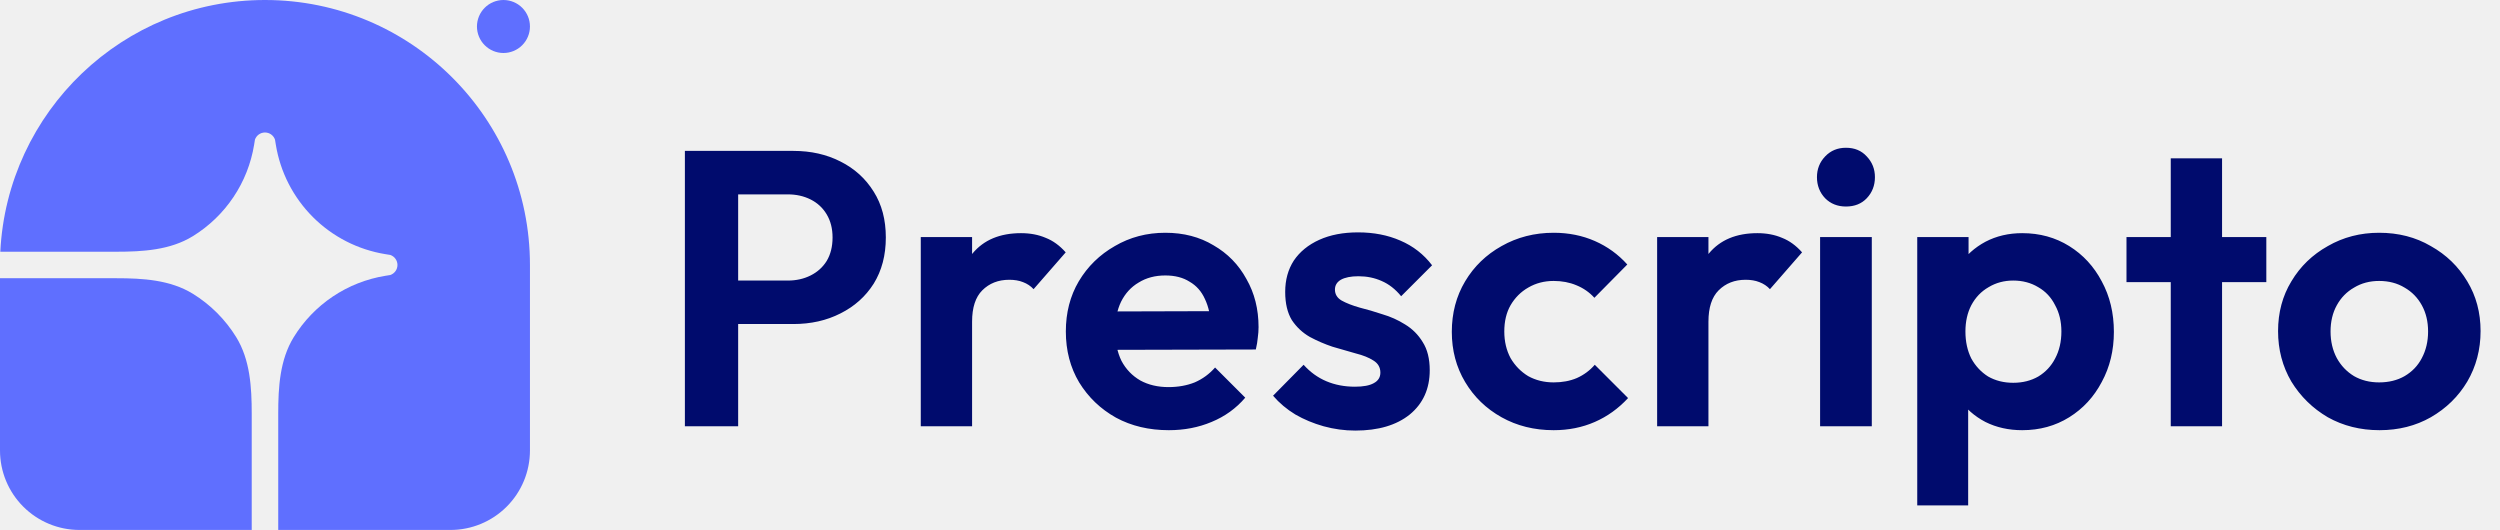
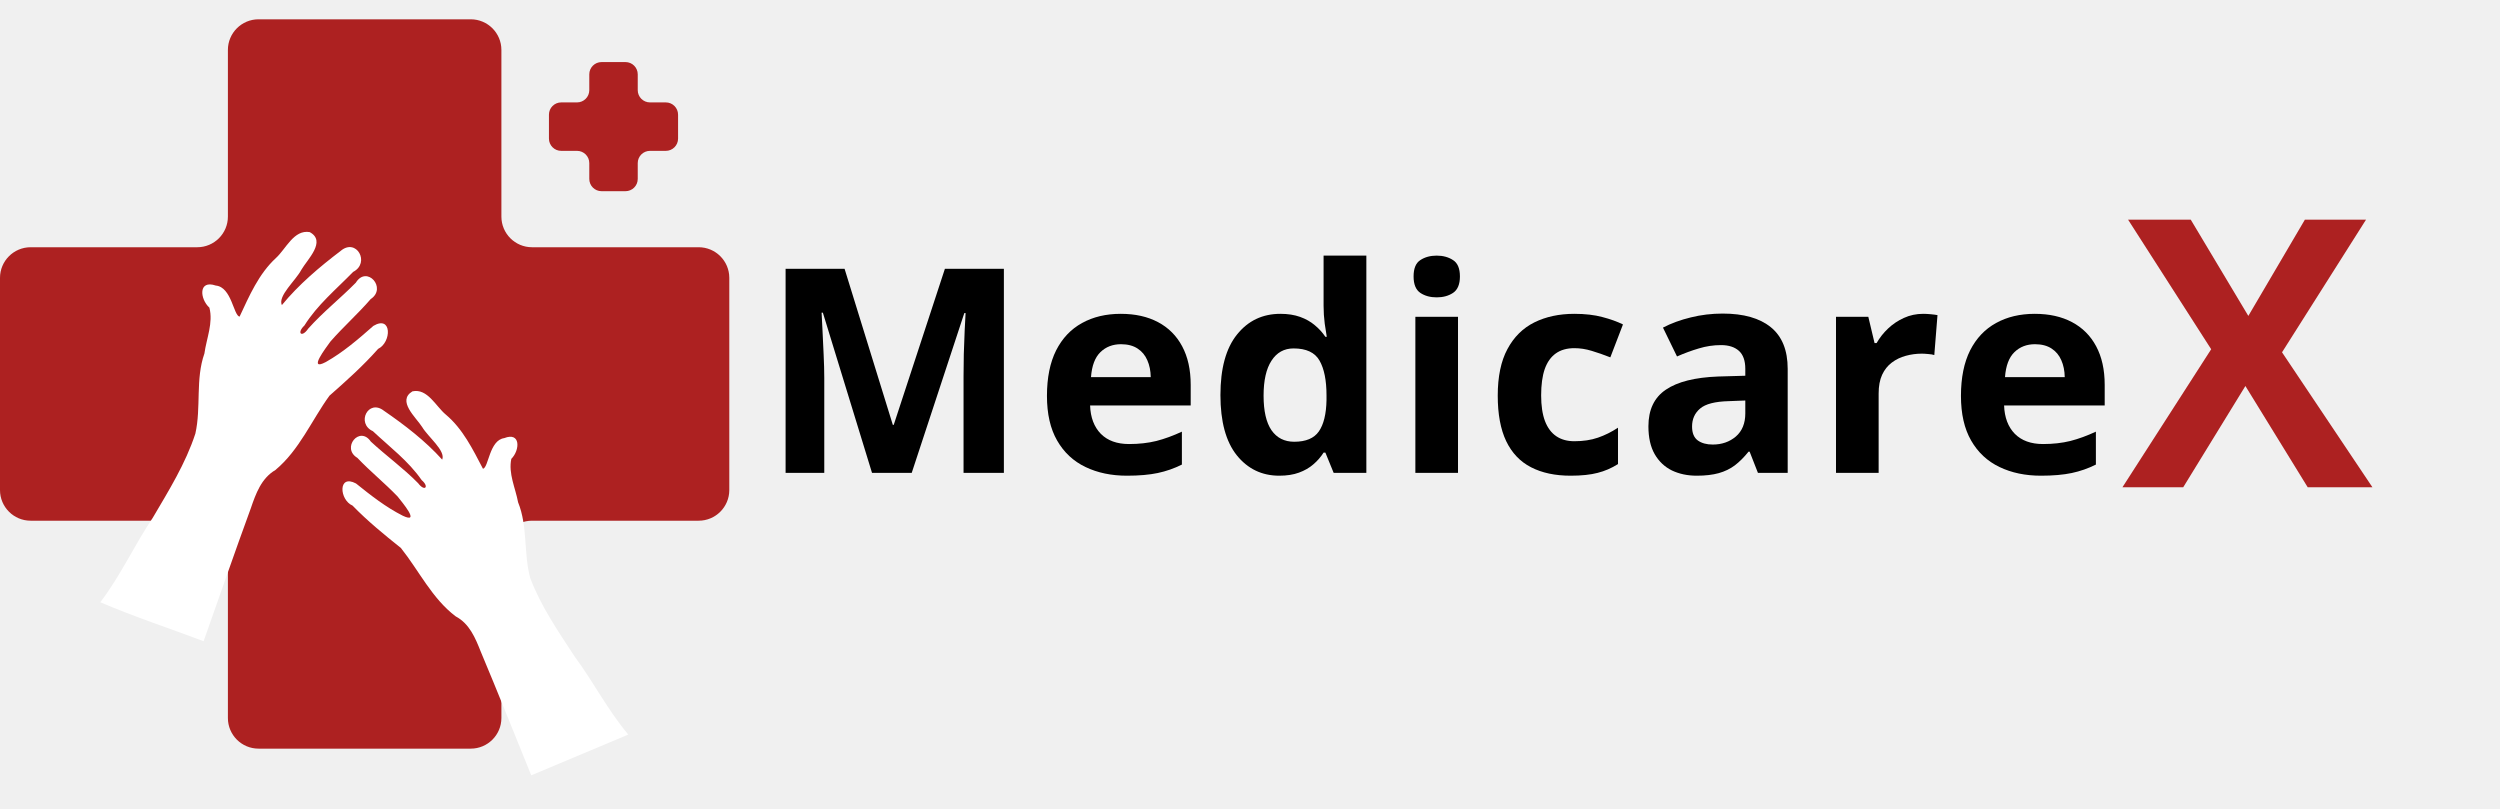
- <svg xmlns="http://www.w3.org/2000/svg" width="217" height="46" viewBox="0 0 217 46" fill="none">
-   <path d="M23 0C35.703 0 46 10.297 46 23V39.1C46 40.93 45.273 42.685 43.979 43.979C42.685 45.273 40.93 46 39.1 46H24.15V35.91C24.15 33.608 24.29 31.223 25.497 29.263C26.362 27.859 27.518 26.657 28.888 25.738C30.258 24.82 31.81 24.208 33.437 23.942L33.878 23.871C34.059 23.808 34.217 23.691 34.328 23.535C34.44 23.379 34.5 23.192 34.5 23C34.5 22.808 34.44 22.621 34.328 22.465C34.217 22.309 34.059 22.192 33.878 22.129L33.437 22.058C31.059 21.67 28.863 20.544 27.159 18.84C25.456 17.137 24.33 14.941 23.942 12.563L23.87 12.122C23.808 11.941 23.691 11.783 23.535 11.671C23.379 11.56 23.192 11.5 23 11.5C22.808 11.5 22.621 11.56 22.465 11.671C22.309 11.783 22.191 11.941 22.129 12.122L22.058 12.563C21.792 14.19 21.18 15.742 20.261 17.111C19.343 18.481 18.141 19.638 16.737 20.502C14.777 21.71 12.392 21.85 10.09 21.85H0.027C0.629 9.682 10.683 0 23 0Z" fill="#5F6FFF" />
-   <path d="M0 24.15H10.09C12.392 24.15 14.777 24.29 16.737 25.498C18.269 26.442 19.558 27.731 20.502 29.263C21.71 31.223 21.85 33.608 21.85 35.91V46H6.9C5.07 46 3.315 45.273 2.021 43.979C0.727 42.685 0 40.93 0 39.1L0 24.15ZM46 2.3C46 2.91 45.758 3.495 45.326 3.926C44.895 4.358 44.31 4.6 43.7 4.6C43.09 4.6 42.505 4.358 42.074 3.926C41.642 3.495 41.4 2.91 41.4 2.3C41.4 1.69 41.642 1.105 42.074 0.674C42.505 0.242 43.09 0 43.7 0C44.31 0 44.895 0.242 45.326 0.674C45.758 1.105 46 1.69 46 2.3Z" fill="#5F6FFF" />
-   <path d="M62.848 28.126V24.352H68.39C69.115 24.352 69.773 24.205 70.362 23.91C70.951 23.615 71.416 23.196 71.756 22.652C72.096 22.085 72.266 21.405 72.266 20.612C72.266 19.841 72.096 19.173 71.756 18.606C71.416 18.039 70.951 17.609 70.362 17.314C69.773 17.019 69.115 16.872 68.39 16.872H62.848V13.098H68.866C70.385 13.098 71.745 13.404 72.946 14.016C74.17 14.628 75.133 15.501 75.836 16.634C76.539 17.745 76.89 19.071 76.89 20.612C76.89 22.153 76.539 23.491 75.836 24.624C75.133 25.735 74.17 26.596 72.946 27.208C71.745 27.82 70.385 28.126 68.866 28.126H62.848ZM59.448 37V13.098H64.072V37H59.448ZM79.923 37V20.578H84.377V37H79.923ZM84.377 27.922L82.643 26.766C82.847 24.749 83.436 23.162 84.411 22.006C85.386 20.827 86.791 20.238 88.627 20.238C89.421 20.238 90.135 20.374 90.769 20.646C91.404 20.895 91.982 21.315 92.503 21.904L89.715 25.1C89.466 24.828 89.16 24.624 88.797 24.488C88.457 24.352 88.061 24.284 87.607 24.284C86.655 24.284 85.873 24.59 85.261 25.202C84.672 25.791 84.377 26.698 84.377 27.922ZM101.457 37.34C99.734 37.34 98.204 36.977 96.867 36.252C95.529 35.504 94.464 34.484 93.671 33.192C92.9 31.9 92.515 30.427 92.515 28.772C92.515 27.14 92.889 25.689 93.637 24.42C94.407 23.128 95.45 22.108 96.765 21.36C98.079 20.589 99.541 20.204 101.151 20.204C102.738 20.204 104.132 20.567 105.333 21.292C106.557 21.995 107.509 22.969 108.189 24.216C108.892 25.44 109.243 26.834 109.243 28.398C109.243 28.693 109.22 28.999 109.175 29.316C109.152 29.611 109.096 29.951 109.005 30.336L95.201 30.37V27.038L106.931 27.004L105.129 28.398C105.084 27.423 104.902 26.607 104.585 25.95C104.29 25.293 103.848 24.794 103.259 24.454C102.692 24.091 101.99 23.91 101.151 23.91C100.267 23.91 99.496 24.114 98.839 24.522C98.181 24.907 97.671 25.463 97.309 26.188C96.969 26.891 96.799 27.729 96.799 28.704C96.799 29.701 96.98 30.574 97.343 31.322C97.728 32.047 98.272 32.614 98.975 33.022C99.677 33.407 100.494 33.6 101.423 33.6C102.262 33.6 103.021 33.464 103.701 33.192C104.381 32.897 104.97 32.467 105.469 31.9L108.087 34.518C107.294 35.447 106.319 36.15 105.163 36.626C104.03 37.102 102.794 37.34 101.457 37.34ZM117.641 37.374C116.712 37.374 115.794 37.249 114.887 37C114.003 36.751 113.187 36.411 112.439 35.98C111.691 35.527 111.045 34.983 110.501 34.348L113.153 31.662C113.72 32.297 114.377 32.773 115.125 33.09C115.873 33.407 116.701 33.566 117.607 33.566C118.333 33.566 118.877 33.464 119.239 33.26C119.625 33.056 119.817 32.75 119.817 32.342C119.817 31.889 119.613 31.537 119.205 31.288C118.82 31.039 118.31 30.835 117.675 30.676C117.041 30.495 116.372 30.302 115.669 30.098C114.989 29.871 114.332 29.588 113.697 29.248C113.063 28.885 112.541 28.398 112.133 27.786C111.748 27.151 111.555 26.335 111.555 25.338C111.555 24.295 111.805 23.389 112.303 22.618C112.825 21.847 113.561 21.247 114.513 20.816C115.465 20.385 116.587 20.17 117.879 20.17C119.239 20.17 120.463 20.408 121.551 20.884C122.662 21.36 123.58 22.074 124.305 23.026L121.619 25.712C121.121 25.1 120.554 24.658 119.919 24.386C119.307 24.114 118.639 23.978 117.913 23.978C117.256 23.978 116.746 24.08 116.383 24.284C116.043 24.488 115.873 24.771 115.873 25.134C115.873 25.542 116.066 25.859 116.451 26.086C116.859 26.313 117.381 26.517 118.015 26.698C118.65 26.857 119.307 27.049 119.987 27.276C120.69 27.48 121.347 27.775 121.959 28.16C122.594 28.545 123.104 29.055 123.489 29.69C123.897 30.325 124.101 31.141 124.101 32.138C124.101 33.747 123.523 35.028 122.367 35.98C121.211 36.909 119.636 37.374 117.641 37.374ZM134.857 37.34C133.179 37.34 131.672 36.966 130.335 36.218C128.997 35.47 127.943 34.45 127.173 33.158C126.402 31.866 126.017 30.415 126.017 28.806C126.017 27.174 126.402 25.712 127.173 24.42C127.943 23.128 128.997 22.108 130.335 21.36C131.695 20.589 133.202 20.204 134.857 20.204C136.149 20.204 137.339 20.442 138.427 20.918C139.515 21.394 140.455 22.074 141.249 22.958L138.393 25.848C137.962 25.372 137.441 25.009 136.829 24.76C136.239 24.511 135.582 24.386 134.857 24.386C134.041 24.386 133.304 24.579 132.647 24.964C132.012 25.327 131.502 25.837 131.117 26.494C130.754 27.129 130.573 27.888 130.573 28.772C130.573 29.633 130.754 30.404 131.117 31.084C131.502 31.741 132.012 32.263 132.647 32.648C133.304 33.011 134.041 33.192 134.857 33.192C135.605 33.192 136.273 33.067 136.863 32.818C137.475 32.546 137.996 32.161 138.427 31.662L141.317 34.552C140.478 35.459 139.515 36.15 138.427 36.626C137.339 37.102 136.149 37.34 134.857 37.34ZM143.839 37V20.578H148.293V37H143.839ZM148.293 27.922L146.559 26.766C146.763 24.749 147.353 23.162 148.327 22.006C149.302 20.827 150.707 20.238 152.543 20.238C153.337 20.238 154.051 20.374 154.685 20.646C155.32 20.895 155.898 21.315 156.419 21.904L153.631 25.1C153.382 24.828 153.076 24.624 152.713 24.488C152.373 24.352 151.977 24.284 151.523 24.284C150.571 24.284 149.789 24.59 149.177 25.202C148.588 25.791 148.293 26.698 148.293 27.922ZM157.984 37V20.578H162.472V37H157.984ZM160.228 17.926C159.502 17.926 158.902 17.688 158.426 17.212C157.95 16.713 157.712 16.101 157.712 15.376C157.712 14.673 157.95 14.073 158.426 13.574C158.902 13.075 159.502 12.826 160.228 12.826C160.976 12.826 161.576 13.075 162.03 13.574C162.506 14.073 162.744 14.673 162.744 15.376C162.744 16.101 162.506 16.713 162.03 17.212C161.576 17.688 160.976 17.926 160.228 17.926ZM175.529 37.34C174.351 37.34 173.285 37.102 172.333 36.626C171.381 36.127 170.622 35.459 170.055 34.62C169.489 33.781 169.183 32.818 169.137 31.73V25.916C169.183 24.828 169.489 23.865 170.055 23.026C170.645 22.165 171.404 21.485 172.333 20.986C173.285 20.487 174.351 20.238 175.529 20.238C177.048 20.238 178.408 20.612 179.609 21.36C180.811 22.108 181.751 23.128 182.431 24.42C183.134 25.712 183.485 27.174 183.485 28.806C183.485 30.415 183.134 31.866 182.431 33.158C181.751 34.45 180.811 35.47 179.609 36.218C178.408 36.966 177.048 37.34 175.529 37.34ZM174.747 33.226C175.563 33.226 176.289 33.045 176.923 32.682C177.558 32.297 178.045 31.775 178.385 31.118C178.748 30.438 178.929 29.656 178.929 28.772C178.929 27.911 178.748 27.151 178.385 26.494C178.045 25.814 177.558 25.293 176.923 24.93C176.289 24.545 175.563 24.352 174.747 24.352C173.954 24.352 173.24 24.545 172.605 24.93C171.971 25.293 171.472 25.814 171.109 26.494C170.769 27.151 170.599 27.911 170.599 28.772C170.599 29.656 170.769 30.438 171.109 31.118C171.472 31.775 171.959 32.297 172.571 32.682C173.206 33.045 173.931 33.226 174.747 33.226ZM166.417 43.868V20.578H170.871V24.896L170.123 28.874L170.837 32.852V43.868H166.417ZM188.421 37V13.744H192.875V37H188.421ZM184.579 24.488V20.578H196.717V24.488H184.579ZM206.542 37.34C204.887 37.34 203.391 36.966 202.054 36.218C200.739 35.447 199.685 34.416 198.892 33.124C198.121 31.809 197.736 30.347 197.736 28.738C197.736 27.129 198.121 25.689 198.892 24.42C199.662 23.128 200.716 22.108 202.054 21.36C203.391 20.589 204.876 20.204 206.508 20.204C208.185 20.204 209.681 20.589 210.996 21.36C212.333 22.108 213.387 23.128 214.158 24.42C214.928 25.689 215.314 27.129 215.314 28.738C215.314 30.347 214.928 31.809 214.158 33.124C213.387 34.416 212.333 35.447 210.996 36.218C209.681 36.966 208.196 37.34 206.542 37.34ZM206.508 33.192C207.346 33.192 208.083 33.011 208.718 32.648C209.375 32.263 209.874 31.741 210.214 31.084C210.576 30.404 210.758 29.633 210.758 28.772C210.758 27.911 210.576 27.151 210.214 26.494C209.851 25.837 209.352 25.327 208.718 24.964C208.083 24.579 207.346 24.386 206.508 24.386C205.692 24.386 204.966 24.579 204.332 24.964C203.697 25.327 203.198 25.837 202.836 26.494C202.473 27.151 202.292 27.911 202.292 28.772C202.292 29.633 202.473 30.404 202.836 31.084C203.198 31.741 203.697 32.263 204.332 32.648C204.966 33.011 205.692 33.192 206.508 33.192Z" fill="#000B6D" />
+ <svg xmlns="http://www.w3.org/2000/svg" width="408" zoomAndPan="magnify" viewBox="0 0 306 99" height="132" preserveAspectRatio="xMidYMid meet" version="1.0">
+   <defs>
+     <g />
+     <clipPath id="b36ec34a99">
+       <path d="M 0 2.363 L 89.266 2.363 L 89.266 91.633 L 0 91.633 Z M 0 2.363 " clip-rule="nonzero" />
+     </clipPath>
+     <clipPath id="5b5ab4dea8">
+       <path d="M 57.621 2.363 L 31.645 2.363 C 29.574 2.363 27.895 4.043 27.895 6.113 L 27.895 26.512 C 27.895 28.582 26.215 30.262 24.145 30.262 L 3.75 30.262 C 1.68 30.262 0 31.941 0 34.012 L 0 59.984 C 0 62.055 1.68 63.734 3.75 63.734 L 24.145 63.734 C 26.215 63.734 27.895 65.414 27.895 67.484 L 27.895 87.883 C 27.895 89.953 29.574 91.633 31.645 91.633 L 57.621 91.633 C 59.691 91.633 61.371 89.953 61.371 87.883 L 61.371 67.484 C 61.371 65.414 63.051 63.734 65.121 63.734 L 85.516 63.734 C 87.586 63.734 89.266 62.055 89.266 59.984 L 89.266 34.012 C 89.266 31.941 87.586 30.262 85.516 30.262 L 65.121 30.262 C 63.051 30.262 61.371 28.582 61.371 26.512 L 61.371 6.113 C 61.371 4.043 59.691 2.363 57.621 2.363 Z M 57.621 2.363 " clip-rule="nonzero" />
+     </clipPath>
+     <clipPath id="4216a4f838">
+       <path d="M 67.191 7.598 L 82.996 7.598 L 82.996 23.402 L 67.191 23.402 Z M 67.191 7.598 " clip-rule="nonzero" />
+     </clipPath>
+     <clipPath id="abe0f472c5">
+       <path d="M 76.559 7.598 L 73.629 7.598 C 72.801 7.598 72.129 8.27 72.129 9.098 L 72.129 11.035 C 72.129 11.863 71.457 12.535 70.629 12.535 L 68.691 12.535 C 67.863 12.535 67.191 13.207 67.191 14.035 L 67.191 16.965 C 67.191 17.793 67.863 18.465 68.691 18.465 L 70.629 18.465 C 71.457 18.465 72.129 19.137 72.129 19.965 L 72.129 21.902 C 72.129 22.73 72.801 23.402 73.629 23.402 L 76.559 23.402 C 77.387 23.402 78.059 22.73 78.059 21.902 L 78.059 19.965 C 78.059 19.137 78.73 18.465 79.559 18.465 L 81.496 18.465 C 82.324 18.465 82.996 17.793 82.996 16.965 L 82.996 14.035 C 82.996 13.207 82.324 12.535 81.496 12.535 L 79.559 12.535 C 78.73 12.535 78.059 11.863 78.059 11.035 L 78.059 9.098 C 78.059 8.27 77.387 7.598 76.559 7.598 Z M 76.559 7.598 " clip-rule="nonzero" />
+     </clipPath>
+     <clipPath id="b3b031a412">
+       <path d="M 12 28 L 48 28 L 48 79 L 12 79 Z M 12 28 " clip-rule="nonzero" />
+     </clipPath>
+     <clipPath id="024f55665f">
+       <path d="M 28.18 23.402 L 51.418 31.914 L 33.105 81.918 L 9.867 73.406 Z M 28.18 23.402 " clip-rule="nonzero" />
+     </clipPath>
+     <clipPath id="c6c825cd00">
+       <path d="M 28.18 23.402 L 51.418 31.914 L 33.105 81.918 L 9.867 73.406 Z M 28.18 23.402 " clip-rule="nonzero" />
+     </clipPath>
+     <clipPath id="3294460060">
+       <path d="M 41 47 L 77 47 L 77 96 L 41 96 Z M 41 47 " clip-rule="nonzero" />
+     </clipPath>
+     <clipPath id="1981de6c0b">
+       <path d="M 37.617 51.91 L 59.746 42.617 L 79.203 88.945 L 57.078 98.238 Z M 37.617 51.91 " clip-rule="nonzero" />
+     </clipPath>
+     <clipPath id="ee78294cd3">
+       <path d="M 59.531 42.707 L 37.402 52 L 56.859 98.328 L 78.988 89.035 Z M 59.531 42.707 " clip-rule="nonzero" />
+     </clipPath>
+   </defs>
+   <g clip-path="url(#b36ec34a99)">
+     <g clip-path="url(#5b5ab4dea8)">
+       <path fill="#ad2121" d="M 0 2.363 L 89.266 2.363 L 89.266 91.633 L 0 91.633 Z M 0 2.363 " fill-opacity="1" fill-rule="nonzero" />
+     </g>
+   </g>
+   <g clip-path="url(#4216a4f838)">
+     <g clip-path="url(#abe0f472c5)">
+       <path fill="#ad2121" d="M 67.191 7.598 L 82.996 7.598 L 82.996 23.402 L 67.191 23.402 Z M 67.191 7.598 " fill-opacity="1" fill-rule="nonzero" />
+     </g>
+   </g>
+   <g clip-path="url(#b3b031a412)">
+     <g clip-path="url(#024f55665f)">
+       <g clip-path="url(#c6c825cd00)">
+         <path fill="#ffffff" d="M 12.277 73.715 C 14.758 70.473 16.445 66.727 18.715 63.348 C 20.66 60.043 22.719 56.73 23.914 53.07 C 24.637 49.84 23.906 46.434 25.02 43.27 C 25.273 41.422 26.117 39.512 25.629 37.656 C 24.453 36.594 24.25 34.211 26.414 34.953 C 28.348 35.129 28.586 38.633 29.324 38.758 C 30.52 36.203 31.66 33.531 33.773 31.582 C 35 30.469 35.969 28.074 37.91 28.41 C 39.988 29.535 37.617 31.75 36.875 33.039 C 36.188 34.344 33.98 36.223 34.5 37.344 C 36.562 34.832 39.098 32.688 41.691 30.715 C 43.625 29.066 45.355 32.18 43.223 33.281 C 41.16 35.402 38.84 37.312 37.258 39.844 C 36.281 40.762 36.93 41.395 37.727 40.223 C 39.527 38.203 41.656 36.527 43.551 34.602 C 44.898 32.418 47.41 35.266 45.371 36.609 C 43.809 38.422 42.008 40.012 40.441 41.809 C 39.91 42.562 37.613 45.512 39.887 44.309 C 42.02 43.102 43.875 41.5 45.703 39.887 C 47.996 38.531 47.934 41.902 46.281 42.703 C 44.453 44.77 42.391 46.613 40.324 48.434 C 38.129 51.465 36.648 55.082 33.707 57.531 C 31.984 58.547 31.316 60.414 30.699 62.215 C 28.719 67.617 26.844 73.059 24.922 78.484 C 20.711 76.891 16.414 75.492 12.277 73.715 Z M 12.277 73.715 " fill-opacity="1" fill-rule="nonzero" />
+       </g>
+     </g>
+   </g>
+   <g clip-path="url(#3294460060)">
+     <g clip-path="url(#1981de6c0b)">
+       <g clip-path="url(#ee78294cd3)">
+         <path fill="#ffffff" d="M 76.895 89.902 C 74.391 86.926 72.617 83.434 70.309 80.316 C 68.309 77.258 66.203 74.195 64.902 70.766 C 64.07 67.719 64.617 64.445 63.414 61.48 C 63.09 59.734 62.203 57.953 62.586 56.164 C 63.656 55.102 63.746 52.824 61.719 53.625 C 59.887 53.879 59.812 57.227 59.117 57.379 C 57.867 54.996 56.66 52.504 54.562 50.742 C 53.348 49.734 52.316 47.5 50.48 47.902 C 48.555 49.07 50.91 51.07 51.672 52.266 C 52.387 53.48 54.574 55.168 54.125 56.258 C 52.051 53.957 49.543 52.031 46.984 50.27 C 45.074 48.785 43.562 51.828 45.641 52.777 C 47.699 54.707 49.992 56.426 51.609 58.762 C 52.582 59.59 51.992 60.223 51.18 59.145 C 49.379 57.301 47.277 55.801 45.391 54.051 C 44.008 52.031 41.742 54.855 43.742 56.043 C 45.312 57.699 47.094 59.133 48.668 60.773 C 49.207 61.469 51.523 64.176 49.309 63.129 C 47.223 62.078 45.387 60.633 43.574 59.176 C 41.332 57.988 41.539 61.195 43.148 61.883 C 44.98 63.773 47.027 65.438 49.07 67.074 C 51.297 69.867 52.867 73.242 55.777 75.445 C 57.461 76.336 58.18 78.082 58.848 79.77 C 60.973 84.824 63 89.922 65.066 95.004 C 69.008 93.301 73.039 91.777 76.895 89.902 Z M 76.895 89.902 " fill-opacity="1" fill-rule="nonzero" />
+       </g>
+     </g>
+   </g>
+   <g fill="#000000" fill-opacity="1">
+     <g transform="translate(93.01596, 57.88153)">
+       <g>
+         <path d="M 13.719 0 L 7.703 -19.609 L 7.547 -19.609 C 7.578 -19.141 7.613 -18.43 7.656 -17.484 C 7.707 -16.547 7.754 -15.547 7.797 -14.484 C 7.848 -13.43 7.875 -12.477 7.875 -11.625 L 7.875 0 L 3.141 0 L 3.141 -24.984 L 10.359 -24.984 L 16.266 -5.875 L 16.375 -5.875 L 22.641 -24.984 L 29.859 -24.984 L 29.859 0 L 24.922 0 L 24.922 -11.828 C 24.922 -12.609 24.93 -13.508 24.953 -14.531 C 24.984 -15.562 25.02 -16.539 25.062 -17.469 C 25.113 -18.406 25.148 -19.102 25.172 -19.562 L 25.016 -19.562 L 18.578 0 Z M 13.719 0 " />
+       </g>
+     </g>
+   </g>
+   <g fill="#000000" fill-opacity="1">
+     <g transform="translate(126.5691, 57.88153)">
+       <g>
+         <path d="M 10.609 -19.469 C 12.379 -19.469 13.898 -19.129 15.172 -18.453 C 16.453 -17.773 17.438 -16.789 18.125 -15.5 C 18.82 -14.207 19.172 -12.633 19.172 -10.781 L 19.172 -8.25 L 6.859 -8.25 C 6.91 -6.781 7.348 -5.625 8.172 -4.781 C 9.004 -3.945 10.156 -3.531 11.625 -3.531 C 12.844 -3.531 13.957 -3.656 14.969 -3.906 C 15.977 -4.164 17.02 -4.547 18.094 -5.047 L 18.094 -1.016 C 17.156 -0.547 16.172 -0.203 15.141 0.016 C 14.109 0.234 12.852 0.344 11.375 0.344 C 9.469 0.344 7.773 -0.008 6.297 -0.719 C 4.816 -1.426 3.66 -2.504 2.828 -3.953 C 1.992 -5.398 1.578 -7.223 1.578 -9.422 C 1.578 -11.648 1.953 -13.508 2.703 -15 C 3.461 -16.488 4.52 -17.602 5.875 -18.344 C 7.227 -19.094 8.805 -19.469 10.609 -19.469 Z M 10.641 -15.75 C 9.629 -15.75 8.789 -15.426 8.125 -14.781 C 7.457 -14.133 7.07 -13.113 6.969 -11.719 L 14.281 -11.719 C 14.27 -12.5 14.129 -13.191 13.859 -13.797 C 13.598 -14.398 13.203 -14.875 12.672 -15.219 C 12.141 -15.57 11.461 -15.75 10.641 -15.75 Z M 10.641 -15.75 " />
+       </g>
+     </g>
+   </g>
+   <g fill="#000000" fill-opacity="1">
+     <g transform="translate(147.8032, 57.88153)">
+       <g>
+         <path d="M 8.781 0.344 C 6.656 0.344 4.922 -0.488 3.578 -2.156 C 2.242 -3.832 1.578 -6.285 1.578 -9.516 C 1.578 -12.785 2.254 -15.258 3.609 -16.938 C 4.961 -18.625 6.734 -19.469 8.922 -19.469 C 9.828 -19.469 10.629 -19.344 11.328 -19.094 C 12.023 -18.844 12.625 -18.504 13.125 -18.078 C 13.633 -17.66 14.066 -17.188 14.422 -16.656 L 14.594 -16.656 C 14.531 -17.02 14.445 -17.555 14.344 -18.266 C 14.25 -18.984 14.203 -19.719 14.203 -20.469 L 14.203 -26.594 L 19.438 -26.594 L 19.438 0 L 15.438 0 L 14.422 -2.484 L 14.203 -2.484 C 13.867 -1.953 13.453 -1.473 12.953 -1.047 C 12.461 -0.617 11.875 -0.281 11.188 -0.031 C 10.508 0.219 9.707 0.344 8.781 0.344 Z M 10.609 -3.812 C 12.035 -3.812 13.039 -4.234 13.625 -5.078 C 14.219 -5.93 14.531 -7.211 14.562 -8.922 L 14.562 -9.484 C 14.562 -11.336 14.273 -12.758 13.703 -13.75 C 13.141 -14.738 12.082 -15.234 10.531 -15.234 C 9.375 -15.234 8.473 -14.734 7.828 -13.734 C 7.18 -12.742 6.859 -11.316 6.859 -9.453 C 6.859 -7.578 7.18 -6.164 7.828 -5.219 C 8.484 -4.281 9.41 -3.812 10.609 -3.812 Z M 10.609 -3.812 " />
+       </g>
+     </g>
+   </g>
+   <g fill="#000000" fill-opacity="1">
+     <g transform="translate(170.5067, 57.88153)">
+       <g>
+         <path d="M 7.953 -19.109 L 7.953 0 L 2.734 0 L 2.734 -19.109 Z M 5.344 -26.594 C 6.125 -26.594 6.789 -26.41 7.344 -26.047 C 7.906 -25.691 8.188 -25.023 8.188 -24.047 C 8.188 -23.078 7.906 -22.406 7.344 -22.031 C 6.789 -21.664 6.125 -21.484 5.344 -21.484 C 4.562 -21.484 3.895 -21.664 3.344 -22.031 C 2.789 -22.406 2.516 -23.078 2.516 -24.047 C 2.516 -25.023 2.789 -25.691 3.344 -26.047 C 3.895 -26.41 4.562 -26.594 5.344 -26.594 Z M 5.344 -26.594 " />
+       </g>
+     </g>
+   </g>
+   <g fill="#000000" fill-opacity="1">
+     <g transform="translate(181.7455, 57.88153)">
+       <g>
+         <path d="M 10.5 0.344 C 8.602 0.344 6.988 0 5.656 -0.688 C 4.32 -1.375 3.305 -2.441 2.609 -3.891 C 1.922 -5.336 1.578 -7.191 1.578 -9.453 C 1.578 -11.785 1.973 -13.688 2.766 -15.156 C 3.555 -16.633 4.656 -17.723 6.062 -18.422 C 7.469 -19.117 9.098 -19.469 10.953 -19.469 C 12.273 -19.469 13.414 -19.336 14.375 -19.078 C 15.344 -18.828 16.188 -18.523 16.906 -18.172 L 15.359 -14.141 C 14.547 -14.461 13.785 -14.727 13.078 -14.938 C 12.367 -15.156 11.66 -15.266 10.953 -15.266 C 10.047 -15.266 9.289 -15.051 8.688 -14.625 C 8.082 -14.195 7.629 -13.555 7.328 -12.703 C 7.035 -11.848 6.891 -10.773 6.891 -9.484 C 6.891 -8.223 7.047 -7.176 7.359 -6.344 C 7.68 -5.508 8.145 -4.891 8.75 -4.484 C 9.352 -4.078 10.086 -3.875 10.953 -3.875 C 12.035 -3.875 13 -4.02 13.844 -4.312 C 14.688 -4.602 15.504 -5.008 16.297 -5.531 L 16.297 -1.078 C 15.504 -0.578 14.672 -0.219 13.797 0 C 12.93 0.227 11.832 0.344 10.5 0.344 Z M 10.5 0.344 " />
+       </g>
+     </g>
+   </g>
+   <g fill="#000000" fill-opacity="1">
+     <g transform="translate(200.2971, 57.88153)">
+       <g>
+         <path d="M 10.562 -19.5 C 13.125 -19.5 15.086 -18.941 16.453 -17.828 C 17.828 -16.711 18.516 -15.016 18.516 -12.734 L 18.516 0 L 14.875 0 L 13.859 -2.594 L 13.719 -2.594 C 13.176 -1.914 12.617 -1.359 12.047 -0.922 C 11.473 -0.492 10.816 -0.176 10.078 0.031 C 9.336 0.238 8.441 0.344 7.391 0.344 C 6.254 0.344 5.238 0.129 4.344 -0.297 C 3.457 -0.734 2.754 -1.398 2.234 -2.297 C 1.723 -3.191 1.469 -4.328 1.469 -5.703 C 1.469 -7.734 2.18 -9.227 3.609 -10.188 C 5.035 -11.156 7.172 -11.691 10.016 -11.797 L 13.328 -11.891 L 13.328 -12.734 C 13.328 -13.734 13.066 -14.469 12.547 -14.938 C 12.023 -15.406 11.297 -15.641 10.359 -15.641 C 9.43 -15.641 8.523 -15.504 7.641 -15.234 C 6.754 -14.973 5.863 -14.645 4.969 -14.25 L 3.25 -17.781 C 4.258 -18.312 5.395 -18.727 6.656 -19.031 C 7.914 -19.344 9.219 -19.5 10.562 -19.5 Z M 13.328 -8.859 L 11.312 -8.781 C 9.625 -8.738 8.453 -8.438 7.797 -7.875 C 7.141 -7.32 6.812 -6.586 6.812 -5.672 C 6.812 -4.879 7.047 -4.312 7.516 -3.969 C 7.984 -3.633 8.594 -3.469 9.344 -3.469 C 10.457 -3.469 11.398 -3.797 12.172 -4.453 C 12.941 -5.117 13.328 -6.062 13.328 -7.281 Z M 13.328 -8.859 " />
+       </g>
+     </g>
+   </g>
+   <g fill="#000000" fill-opacity="1">
+     <g transform="translate(221.9925, 57.88153)">
+       <g>
+         <path d="M 13.406 -19.469 C 13.664 -19.469 13.969 -19.453 14.312 -19.422 C 14.656 -19.391 14.938 -19.352 15.156 -19.312 L 14.766 -14.422 C 14.598 -14.484 14.352 -14.523 14.031 -14.547 C 13.719 -14.578 13.453 -14.594 13.234 -14.594 C 12.555 -14.594 11.898 -14.504 11.266 -14.328 C 10.641 -14.16 10.07 -13.883 9.562 -13.5 C 9.062 -13.125 8.664 -12.625 8.375 -12 C 8.094 -11.383 7.953 -10.625 7.953 -9.719 L 7.953 0 L 2.734 0 L 2.734 -19.109 L 6.688 -19.109 L 7.453 -15.891 L 7.703 -15.891 C 8.078 -16.547 8.547 -17.141 9.109 -17.672 C 9.68 -18.211 10.328 -18.645 11.047 -18.969 C 11.773 -19.301 12.562 -19.469 13.406 -19.469 Z M 13.406 -19.469 " />
+       </g>
+     </g>
+   </g>
+   <g fill="#000000" fill-opacity="1">
+     <g transform="translate(238.4425, 57.88153)">
+       <g>
+         <path d="M 10.609 -19.469 C 12.379 -19.469 13.898 -19.129 15.172 -18.453 C 16.453 -17.773 17.438 -16.789 18.125 -15.5 C 18.82 -14.207 19.172 -12.633 19.172 -10.781 L 19.172 -8.25 L 6.859 -8.25 C 6.91 -6.781 7.348 -5.625 8.172 -4.781 C 9.004 -3.945 10.156 -3.531 11.625 -3.531 C 12.844 -3.531 13.957 -3.656 14.969 -3.906 C 15.977 -4.164 17.02 -4.547 18.094 -5.047 L 18.094 -1.016 C 17.156 -0.547 16.172 -0.203 15.141 0.016 C 14.109 0.234 12.852 0.344 11.375 0.344 C 9.469 0.344 7.773 -0.008 6.297 -0.719 C 4.816 -1.426 3.66 -2.504 2.828 -3.953 C 1.992 -5.398 1.578 -7.223 1.578 -9.422 C 1.578 -11.648 1.953 -13.508 2.703 -15 C 3.461 -16.488 4.52 -17.602 5.875 -18.344 C 7.227 -19.094 8.805 -19.469 10.609 -19.469 Z M 10.641 -15.75 C 9.629 -15.75 8.789 -15.426 8.125 -14.781 C 7.457 -14.133 7.07 -13.113 6.969 -11.719 L 14.281 -11.719 C 14.27 -12.5 14.129 -13.191 13.859 -13.797 C 13.598 -14.398 13.203 -14.875 12.672 -15.219 C 12.141 -15.57 11.461 -15.75 10.641 -15.75 Z M 10.641 -15.75 " />
+       </g>
+     </g>
+   </g>
+   <g fill="#ad2121" fill-opacity="1">
+     <g transform="translate(259.7892, 59.6374)">
+       <g>
+         <path d="M 30.594 0 L 22.672 0 L 15.047 -12.391 L 7.438 0 L 0 0 L 10.859 -16.891 L 0.688 -32.75 L 8.359 -32.75 L 15.406 -20.969 L 22.328 -32.75 L 29.812 -32.75 L 19.531 -16.516 Z M 30.594 0 " />
+       </g>
+     </g>
+   </g>
</svg>
